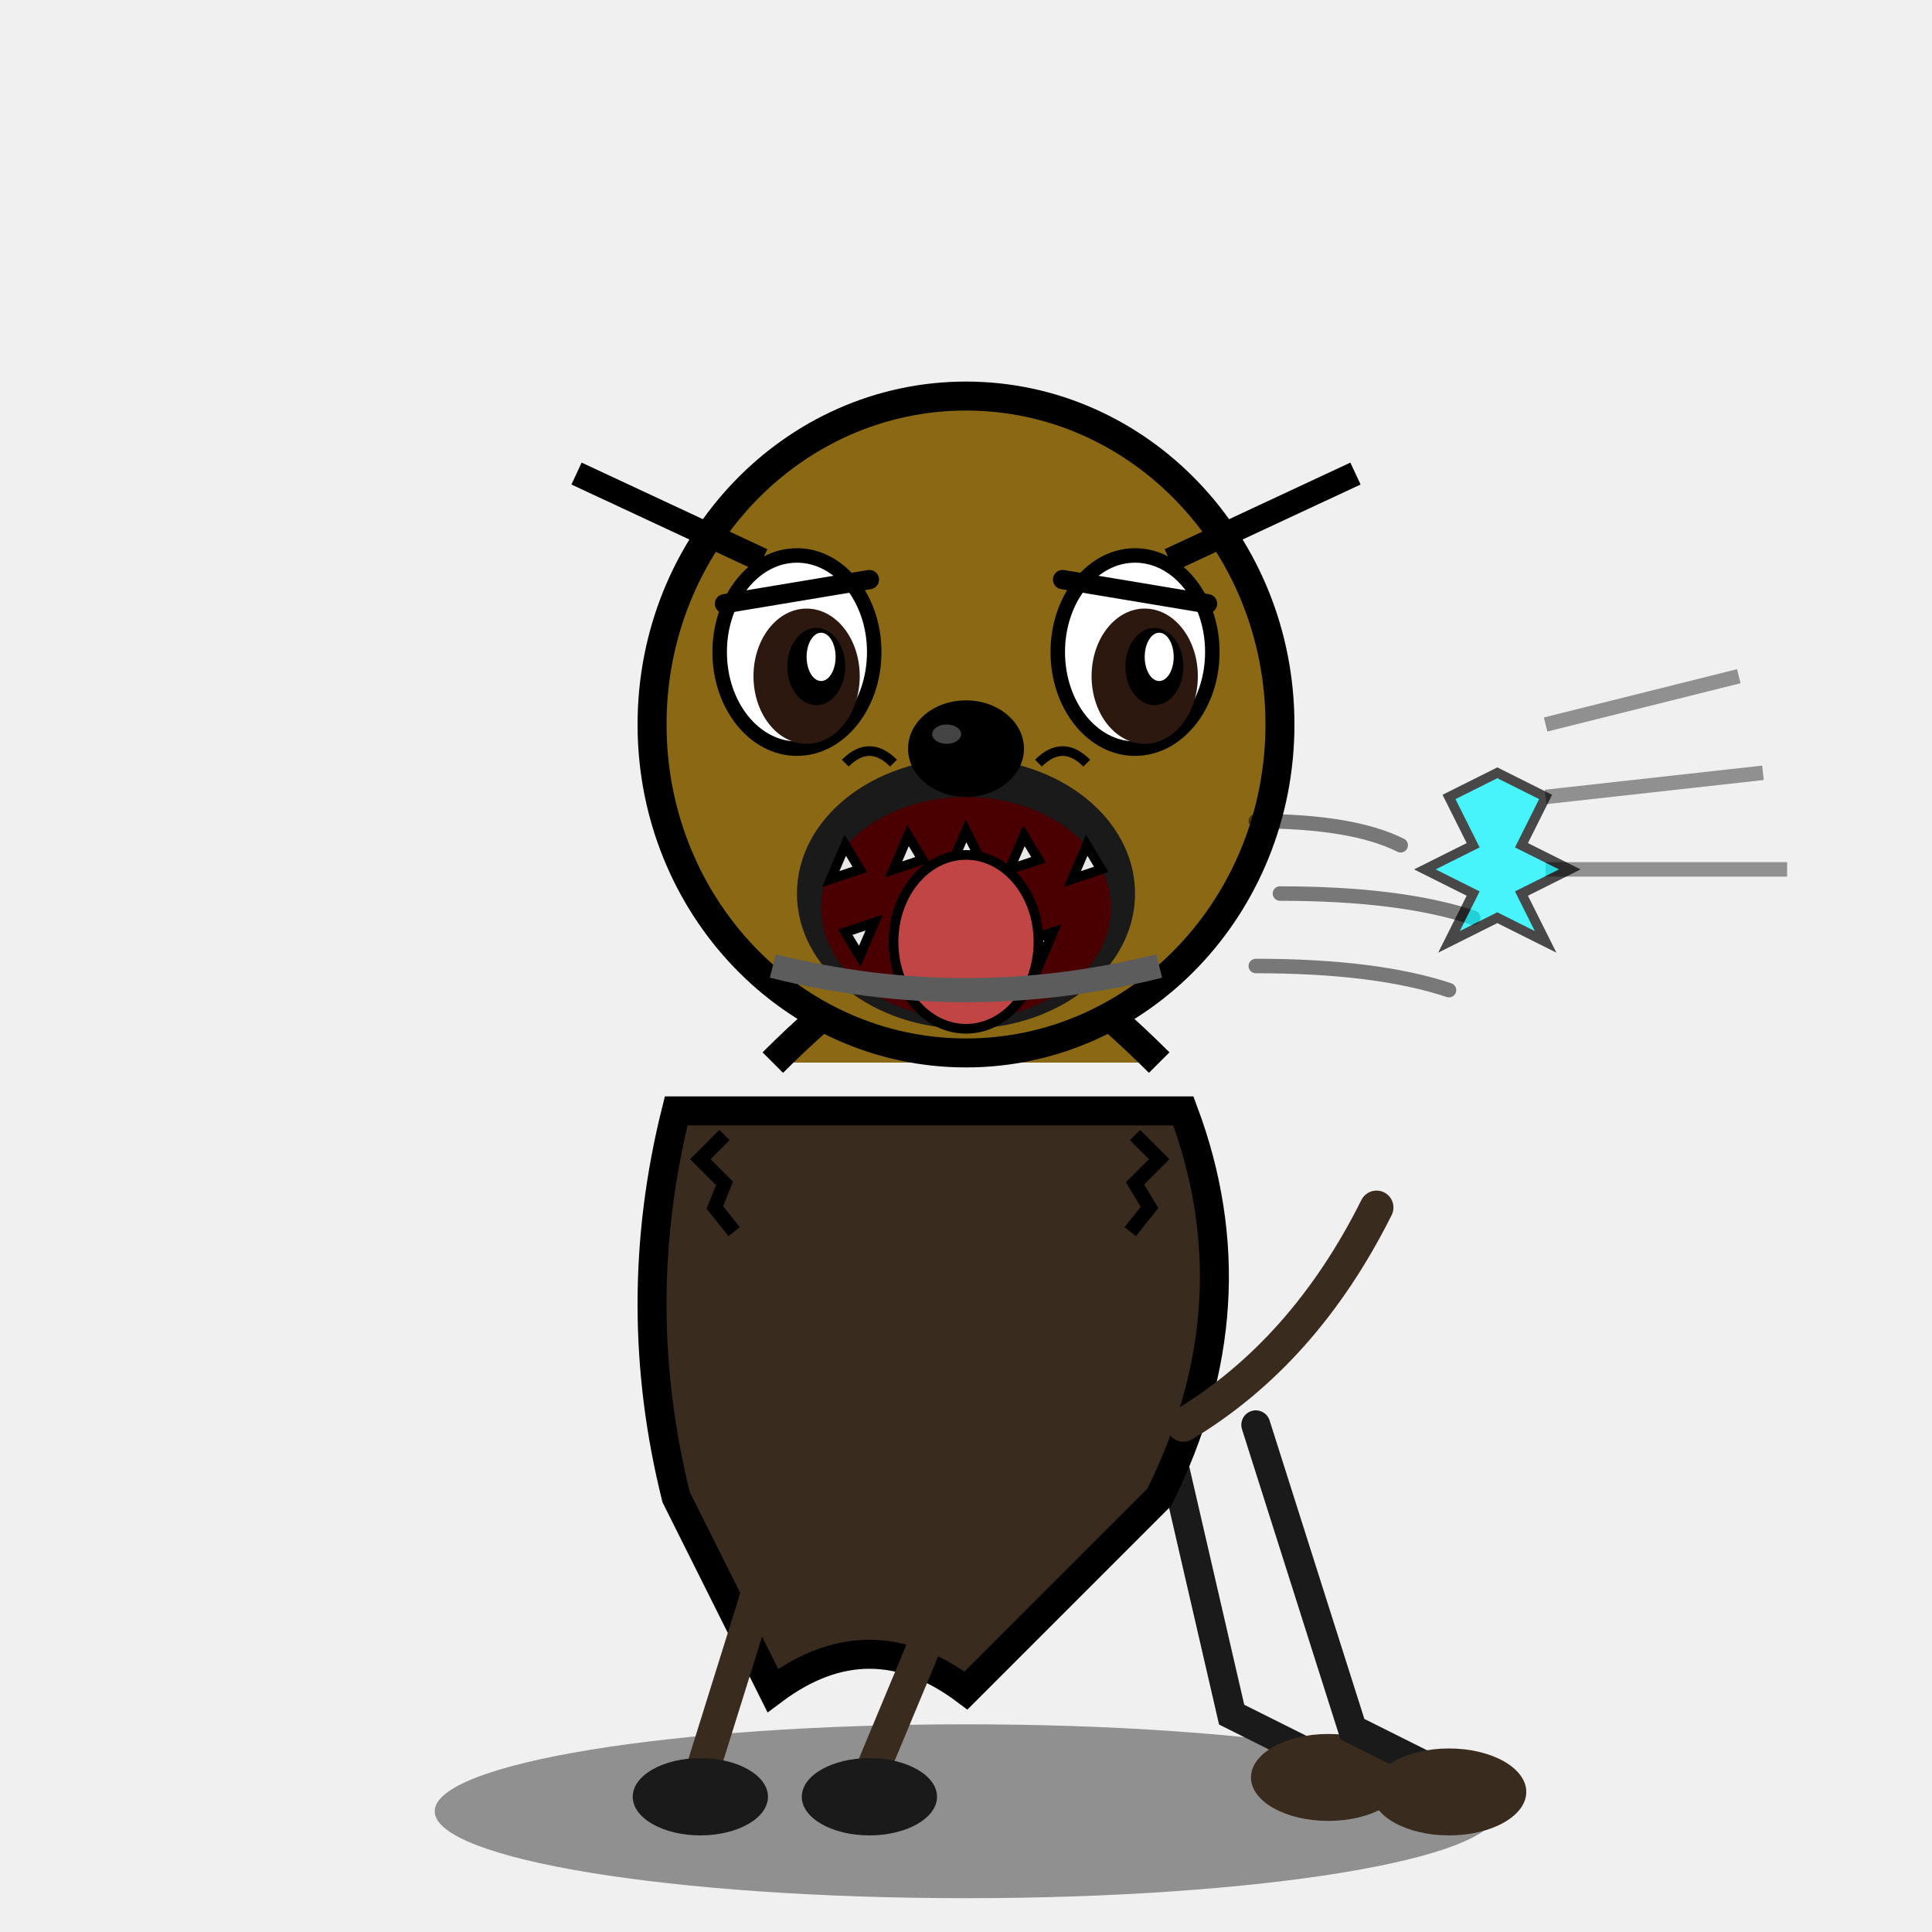
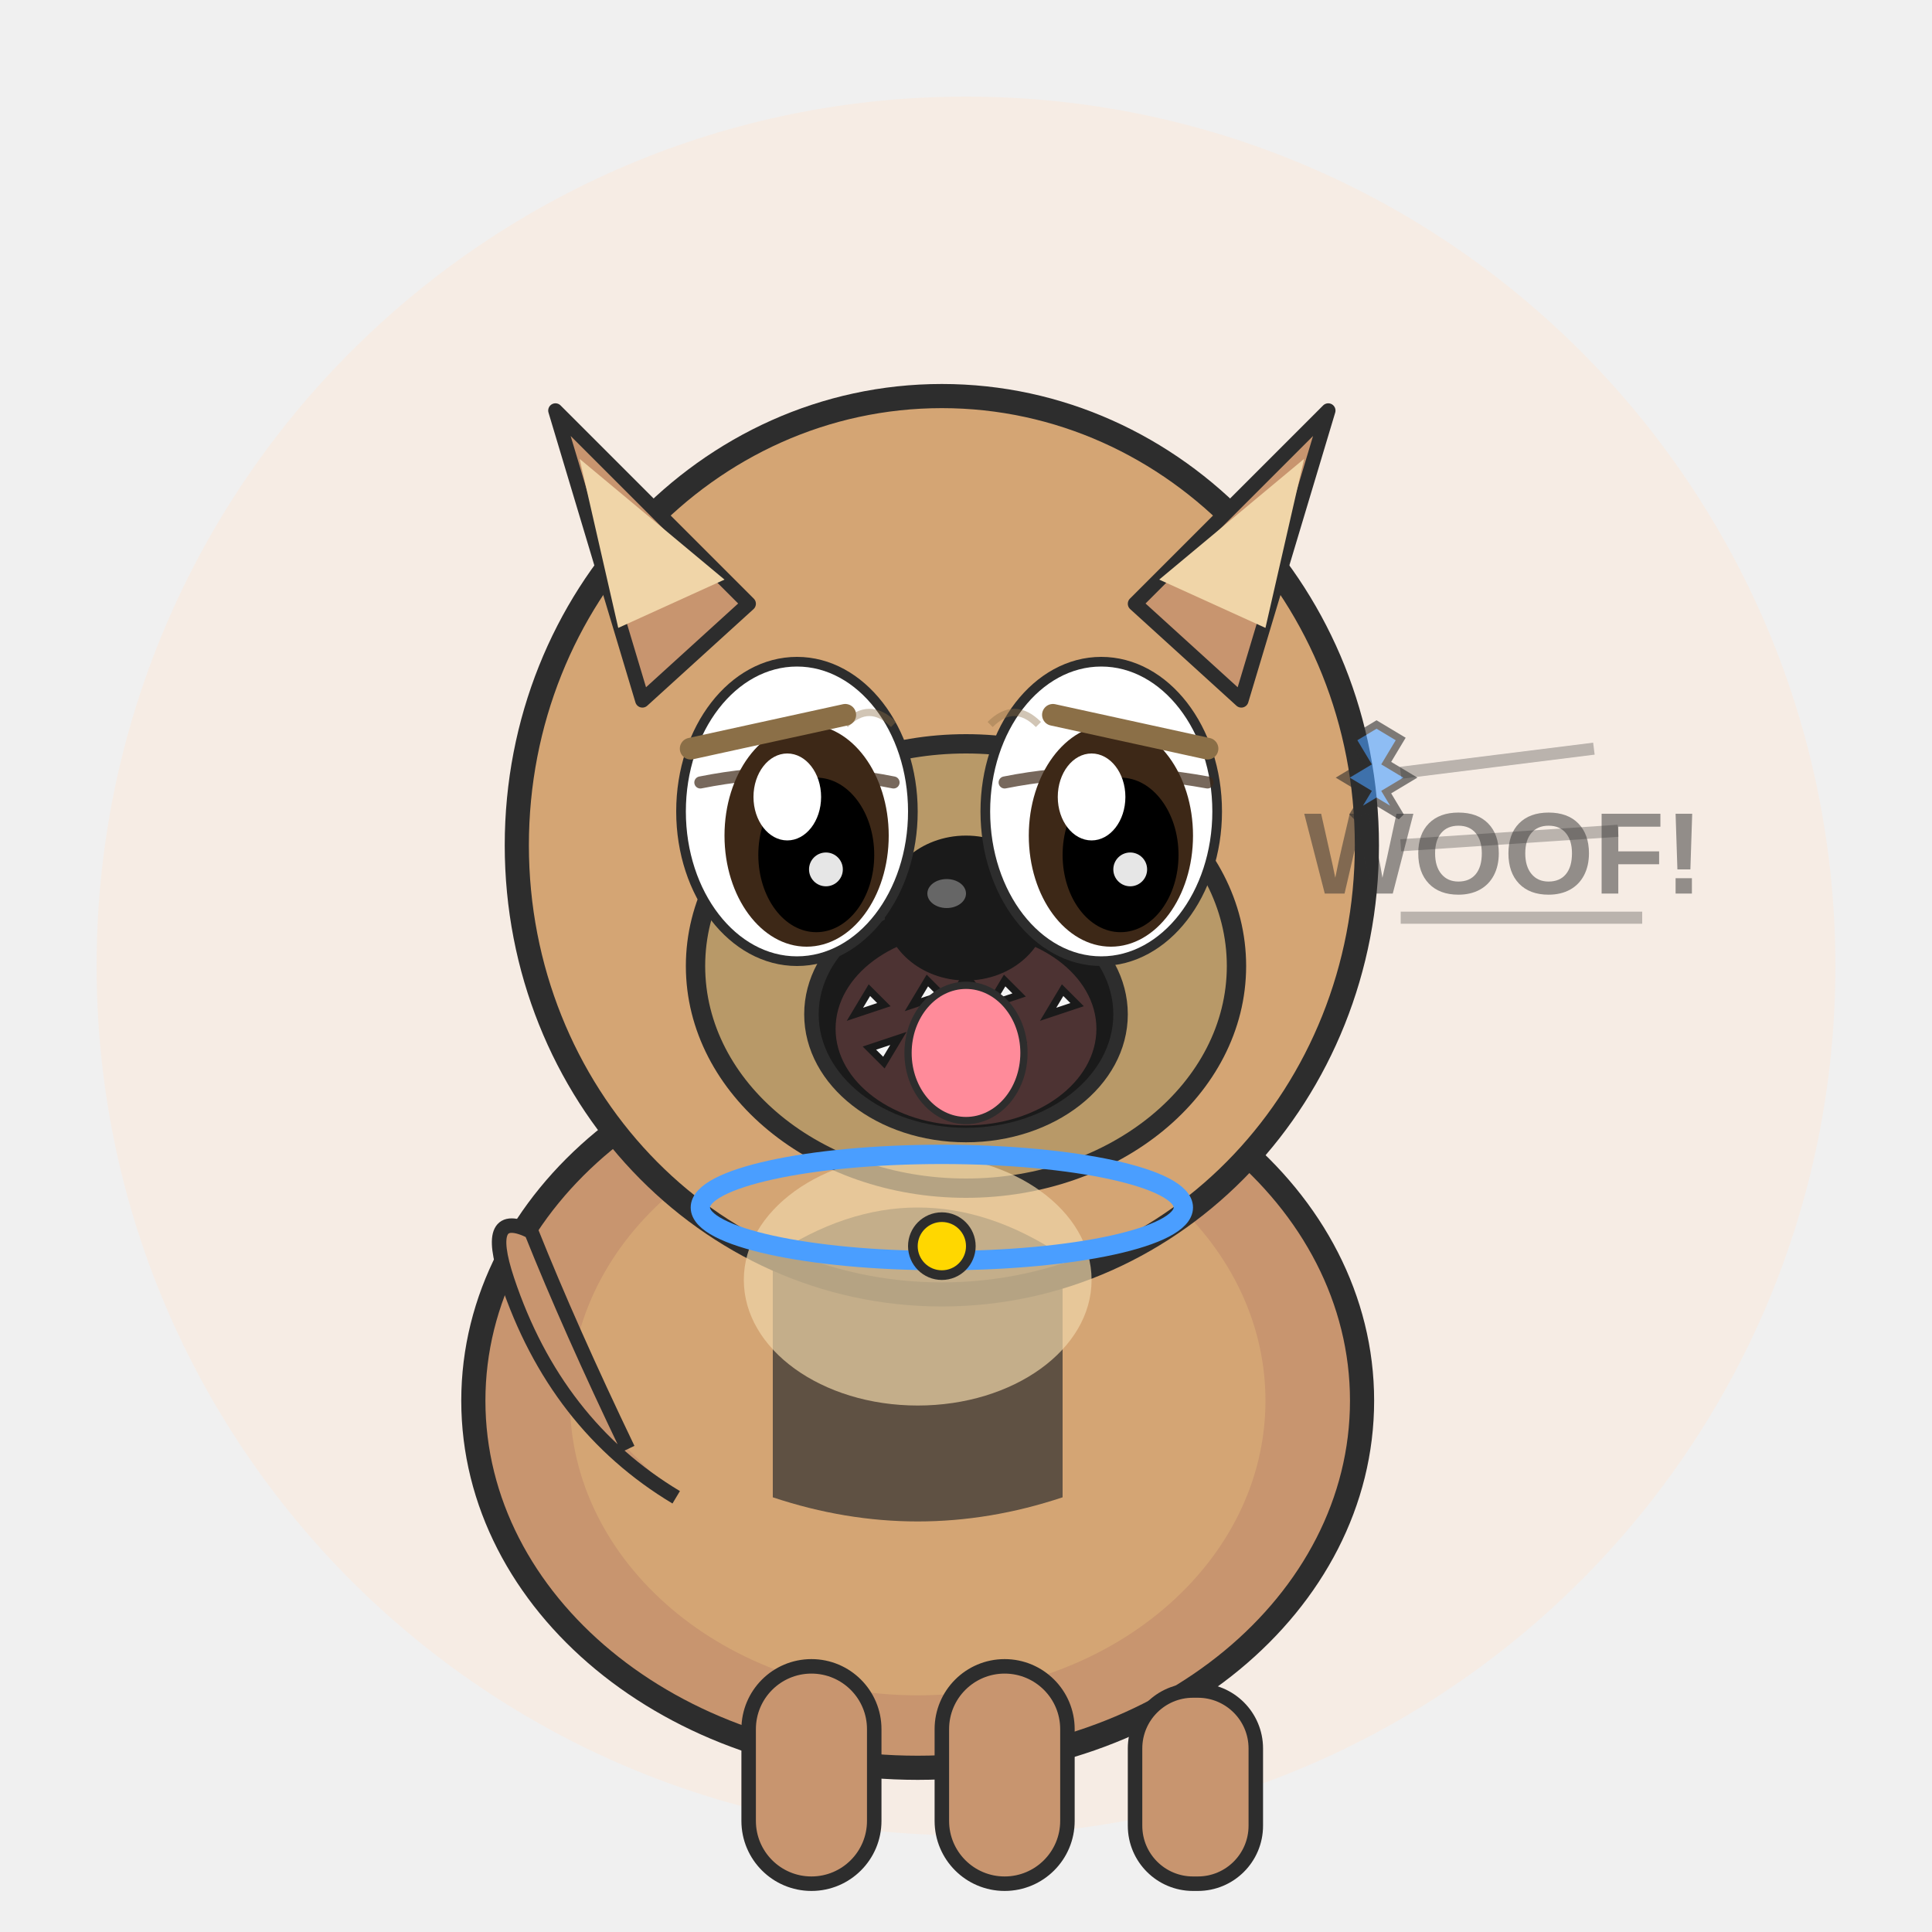
<svg xmlns="http://www.w3.org/2000/svg" viewBox="0 0 400 400">
-   <ellipse cx="200" cy="375" rx="110" ry="18" fill="#000000" opacity="0.4" />
-   <line x1="320" y1="150" x2="360" y2="140" stroke="#000000" stroke-width="3" opacity="0.4" />
-   <line x1="320" y1="165" x2="365" y2="160" stroke="#000000" stroke-width="3" opacity="0.4" />
-   <line x1="320" y1="180" x2="370" y2="180" stroke="#000000" stroke-width="3" opacity="0.4" />
-   <path d="M 240 290 L 255 355 L 275 365" fill="none" stroke="#1A1A1A" stroke-width="6" stroke-linecap="round" />
-   <ellipse cx="275" cy="368" rx="16" ry="9" fill="#3A2B1F" />
-   <path d="M 260 295 L 280 358 L 300 368" fill="none" stroke="#1A1A1A" stroke-width="6" stroke-linecap="round" />
-   <ellipse cx="300" cy="371" rx="16" ry="9" fill="#3A2B1F" />
-   <path d="M 140 230 Q 130 270 140 310 L 160 350 Q 180 335 200 350 L 240 310 Q 260 270 245 230 Z" fill="#3A2B1F" stroke="#000000" stroke-width="6" />
-   <path d="M 150 235 L 145 240 L 150 245 L 148 250 L 152 255" fill="none" stroke="#000000" stroke-width="3" />
-   <path d="M 235 235 L 240 240 L 235 245 L 238 250 L 234 255" fill="none" stroke="#000000" stroke-width="3" />
-   <path d="M 160 320 L 145 368" fill="none" stroke="#3A2B1F" stroke-width="7" stroke-linecap="round" />
-   <ellipse cx="145" cy="372" rx="14" ry="8" fill="#1A1A1A" />
-   <path d="M 200 320 L 180 368" fill="none" stroke="#3A2B1F" stroke-width="7" stroke-linecap="round" />
-   <ellipse cx="180" cy="372" rx="14" ry="8" fill="#1A1A1A" />
-   <path d="M 160 220 Q 180 200 200 190 Q 220 200 240 220" fill="#8B6914" stroke="#000000" stroke-width="6" />
-   <ellipse cx="200" cy="150" rx="65" ry="68" fill="#8B6914" stroke="#000000" stroke-width="6" />
-   <path d="M 200 160 Q 200 180 200 195" fill="#A68B5B" stroke="#000000" stroke-width="5" />
-   <ellipse cx="200" cy="185" rx="35" ry="28" fill="#1A1A1A" />
-   <ellipse cx="200" cy="188" rx="30" ry="23" fill="#4A0000" />
-   <path d="M 175 175 L 172 182 L 178 180 Z" fill="#E8E8E8" stroke="#000000" stroke-width="2" />
-   <path d="M 188 173 L 185 180 L 191 178 Z" fill="#E8E8E8" stroke="#000000" stroke-width="2" />
-   <path d="M 200 172 L 197 179 L 203 178 Z" fill="#E8E8E8" stroke="#000000" stroke-width="2" />
-   <path d="M 212 173 L 209 180 L 215 178 Z" fill="#E8E8E8" stroke="#000000" stroke-width="2" />
-   <path d="M 225 175 L 222 182 L 228 180 Z" fill="#E8E8E8" stroke="#000000" stroke-width="2" />
-   <path d="M 178 198 L 181 191 L 175 193 Z" fill="#E8E8E8" stroke="#000000" stroke-width="2" />
-   <path d="M 191 200 L 194 193 L 188 195 Z" fill="#E8E8E8" stroke="#000000" stroke-width="2" />
-   <path d="M 203 201 L 206 194 L 200 196 Z" fill="#E8E8E8" stroke="#000000" stroke-width="2" />
-   <path d="M 215 200 L 218 193 L 212 195 Z" fill="#E8E8E8" stroke="#000000" stroke-width="2" />
-   <ellipse cx="200" cy="195" rx="15" ry="18" fill="#C14545" stroke="#000000" stroke-width="2" />
-   <ellipse cx="200" cy="155" rx="12" ry="10" fill="#000000" />
-   <ellipse cx="196" cy="152" rx="3" ry="2" fill="#444444" />
-   <path d="M 175 158 Q 180 153 185 158" fill="none" stroke="#000000" stroke-width="2" />
-   <path d="M 215 158 Q 220 153 225 158" fill="none" stroke="#000000" stroke-width="2" />
-   <path d="M 145 110 L 125 90 L 155 120 Z" fill="#3A2B1F" stroke="#000000" stroke-width="5" transform="rotate(-20 145 110)" />
-   <path d="M 255 110 L 275 90 L 245 120 Z" fill="#3A2B1F" stroke="#000000" stroke-width="5" transform="rotate(20 255 110)" />
-   <ellipse cx="165" cy="135" rx="16" ry="20" fill="#FFFFFF" stroke="#000000" stroke-width="3" />
-   <ellipse cx="167" cy="140" rx="11" ry="14" fill="#2d1810" />
-   <ellipse cx="169" cy="138" rx="6" ry="8" fill="#000000" />
-   <ellipse cx="235" cy="135" rx="16" ry="20" fill="#FFFFFF" stroke="#000000" stroke-width="3" />
-   <ellipse cx="237" cy="140" rx="11" ry="14" fill="#2d1810" />
-   <ellipse cx="239" cy="138" rx="6" ry="8" fill="#000000" />
-   <ellipse cx="170" cy="136" rx="3" ry="5" fill="#FFFFFF" />
-   <ellipse cx="240" cy="136" rx="3" ry="5" fill="#FFFFFF" />
-   <path d="M 150 125 L 180 120" fill="none" stroke="#000000" stroke-width="4" stroke-linecap="round" />
-   <path d="M 250 125 L 220 120" fill="none" stroke="#000000" stroke-width="4" stroke-linecap="round" />
-   <path d="M 160 200 Q 200 210 240 200" fill="none" stroke="#5C5C5C" stroke-width="5" />
-   <path d="M 260 170 Q 280 170 290 175" fill="none" stroke="#000000" stroke-width="3" stroke-linecap="round" opacity="0.5" />
-   <path d="M 265 185 Q 290 185 305 190" fill="none" stroke="#000000" stroke-width="3" stroke-linecap="round" opacity="0.5" />
-   <path d="M 260 200 Q 285 200 300 205" fill="none" stroke="#000000" stroke-width="3" stroke-linecap="round" opacity="0.5" />
-   <path d="M 310 160 L 320 165 L 315 175 L 325 180 L 315 185 L 320 195 L 310 190 L 300 195 L 305 185 L 295 180 L 305 175 L 300 165 Z" fill="#00F5FF" stroke="#000000" stroke-width="2" opacity="0.7" />
-   <path d="M 245 295 Q 270 280 285 250" fill="none" stroke="#3A2B1F" stroke-width="7" stroke-linecap="round" />
+   <circle cx="200" cy="200" r="180" fill="#ffe6d3" opacity="0.4" />
+   <line x1="290" y1="160" x2="330" y2="155" stroke="#2d2d2d" stroke-width="2.5" opacity="0.3" />
+   <line x1="290" y1="175" x2="335" y2="172" stroke="#2d2d2d" stroke-width="2.5" opacity="0.3" />
+   <line x1="290" y1="190" x2="340" y2="190" stroke="#2d2d2d" stroke-width="2.5" opacity="0.3" />
+   <ellipse cx="190" cy="290" rx="92" ry="76" fill="#c8956f" stroke="#2d2d2d" stroke-width="5" />
+   <ellipse cx="190" cy="290" rx="72" ry="61" fill="#d4a574" />
+   <rect x="155" y="345" width="26" height="45" rx="13" fill="#c8956f" stroke="#2d2d2d" stroke-width="3" />
+   <rect x="195" y="345" width="26" height="45" rx="13" fill="#c8956f" stroke="#2d2d2d" stroke-width="3" />
+   <rect x="235" y="350" width="25" height="40" rx="12" fill="#c8956f" stroke="#2d2d2d" stroke-width="3" />
+   <ellipse cx="195" cy="175" rx="88" ry="93" fill="#d4a574" stroke="#2d2d2d" stroke-width="5" />
+   <path d="M 133 145 L 115 85 L 155 125 Z" fill="#c8956f" stroke="#2d2d2d" stroke-width="3" stroke-linejoin="round" />
+   <path d="M 128 130 L 120 95 L 150 120 Z" fill="#f0d5a8" />
+   <path d="M 257 145 L 275 85 L 235 125 Z" fill="#c8956f" stroke="#2d2d2d" stroke-width="3" stroke-linejoin="round" />
+   <path d="M 262 130 L 270 95 L 240 120 Z" fill="#f0d5a8" />
+   <path d="M 160 260 Q 190 240 220 260 L 220 310 Q 190 320 160 310 Z" fill="#2d2d2d" opacity="0.7" />
+   <ellipse cx="200" cy="200" rx="56" ry="46" fill="#b89968" stroke="#2d2d2d" stroke-width="4" />
+   <ellipse cx="200" cy="210" rx="32" ry="25" fill="#1a1a1a" stroke="#2d2d2d" stroke-width="3" />
+   <ellipse cx="200" cy="213" rx="27" ry="20" fill="#4d3333" />
+   <path d="M 180 205 L 177 210 L 183 208 Z" fill="#f5f5f5" stroke="#1a1a1a" stroke-width="1.5" />
+   <path d="M 192 203 L 189 208 L 195 206 Z" fill="#f5f5f5" stroke="#1a1a1a" stroke-width="1.5" />
+   <path d="M 200 202 L 197 207 L 203 206 Z" fill="#f5f5f5" stroke="#1a1a1a" stroke-width="1.5" />
+   <path d="M 208 203 L 205 208 L 211 206 Z" fill="#f5f5f5" stroke="#1a1a1a" stroke-width="1.5" />
+   <path d="M 220 205 L 217 210 L 223 208 Z" fill="#f5f5f5" stroke="#1a1a1a" stroke-width="1.5" />
+   <path d="M 183 220 L 186 215 L 180 217 Z" fill="#f5f5f5" stroke="#1a1a1a" stroke-width="1.5" />
+   <path d="M 195 222 L 198 217 L 192 219 Z" fill="#f5f5f5" stroke="#1a1a1a" stroke-width="1.5" />
+   <path d="M 208 222 L 211 217 L 205 219 Z" fill="#f5f5f5" stroke="#1a1a1a" stroke-width="1.5" />
+   <ellipse cx="200" cy="218" rx="12" ry="14" fill="#ff8b9a" stroke="#2d2d2d" stroke-width="1.5" />
+   <ellipse cx="200" cy="188" rx="17" ry="15" fill="#1a1a1a" />
+   <ellipse cx="196" cy="185" rx="4" ry="3" fill="#666666" />
+   <ellipse cx="165" cy="168" rx="24" ry="31" fill="#ffffff" stroke="#2d2d2d" stroke-width="2" />
+   <ellipse cx="228" cy="168" rx="24" ry="31" fill="#ffffff" stroke="#2d2d2d" stroke-width="2" />
+   <path d="M 145 162 Q 165 158 185 162" stroke="#3d2817" stroke-width="2.5" fill="none" stroke-linecap="round" opacity="0.7" />
+   <path d="M 250 162 Q 228 158 208 162" stroke="#3d2817" stroke-width="2.5" fill="none" stroke-linecap="round" opacity="0.7" />
+   <ellipse cx="167" cy="173" rx="17" ry="23" fill="#3d2817" />
+   <ellipse cx="230" cy="173" rx="17" ry="23" fill="#3d2817" />
+   <ellipse cx="169" cy="177" rx="12" ry="16" fill="#000000" />
+   <ellipse cx="232" cy="177" rx="12" ry="16" fill="#000000" />
+   <ellipse cx="163" cy="165" rx="7" ry="9" fill="#ffffff" />
+   <ellipse cx="226" cy="165" rx="7" ry="9" fill="#ffffff" />
+   <circle cx="171" cy="180" r="3.5" fill="#ffffff" opacity="0.9" />
+   <circle cx="234" cy="180" r="3.5" fill="#ffffff" opacity="0.9" />
+   <path d="M 143 155 L 175 148" stroke="#8b6f47" stroke-width="4.5" fill="none" stroke-linecap="round" />
+   <path d="M 250 155 L 218 148" stroke="#8b6f47" stroke-width="4.5" fill="none" stroke-linecap="round" />
+   <path d="M 175 150 Q 180 145 185 150" stroke="#8b6f47" stroke-width="1.5" fill="none" opacity="0.4" />
+   <path d="M 215 150 Q 210 145 205 150" stroke="#8b6f47" stroke-width="1.5" fill="none" opacity="0.4" />
+   <path d="M 140 310 Q 115 295 105 265 Q 100 250 110 255 Q 118 275 130 300" fill="#c8956f" stroke="#2d2d2d" stroke-width="3" stroke-linejoin="round" />
+   <ellipse cx="190" cy="265" rx="36" ry="26" fill="#f0d5a8" opacity="0.7" />
+   <ellipse cx="195" cy="250" rx="50" ry="11" fill="none" stroke="#4a9eff" stroke-width="4" />
+   <circle cx="195" cy="258" r="6" fill="#ffd700" stroke="#2d2d2d" stroke-width="2" />
+   <text x="270" y="185" font-family="Arial, sans-serif" font-size="24" font-weight="bold" fill="#2d2d2d" opacity="0.5">WOOF!</text>
+   <path d="M 285 150 L 290 153 L 287 158 L 292 161 L 287 164 L 290 169 L 285 166 L 280 169 L 283 164 L 278 161 L 283 158 L 280 153 Z" fill="#4a9eff" stroke="#2d2d2d" stroke-width="1.5" opacity="0.6" />
</svg>
